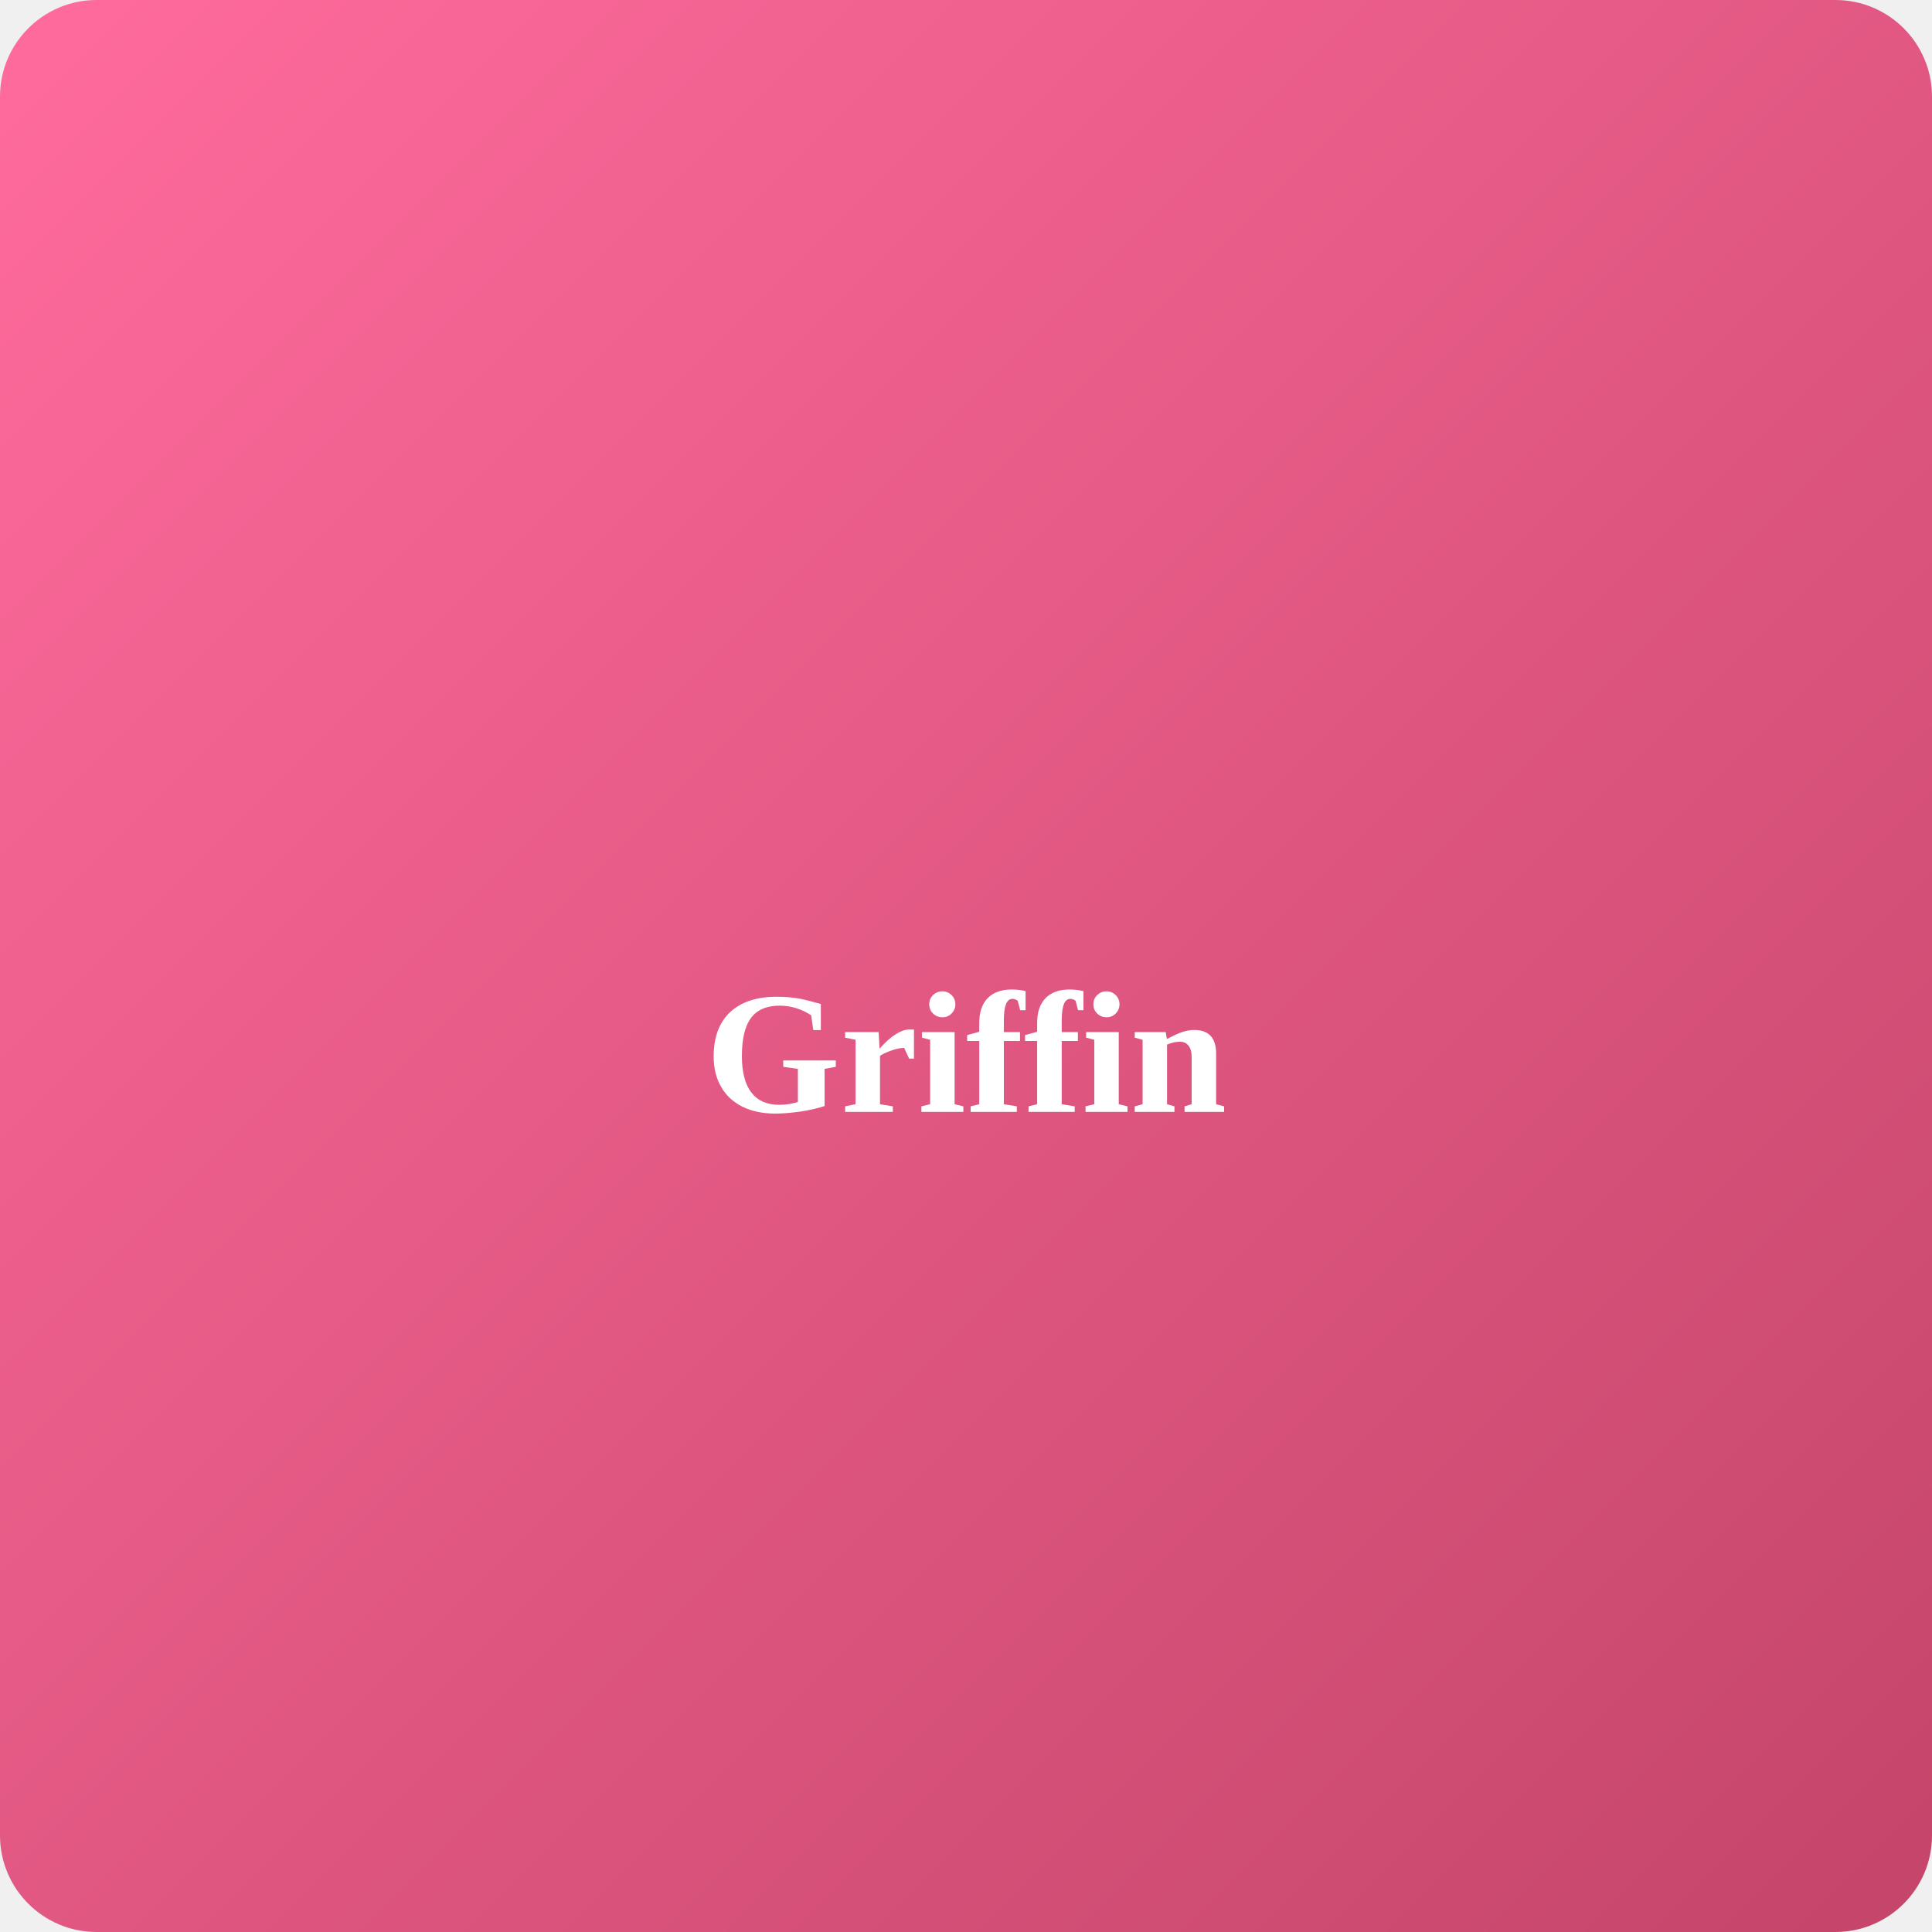
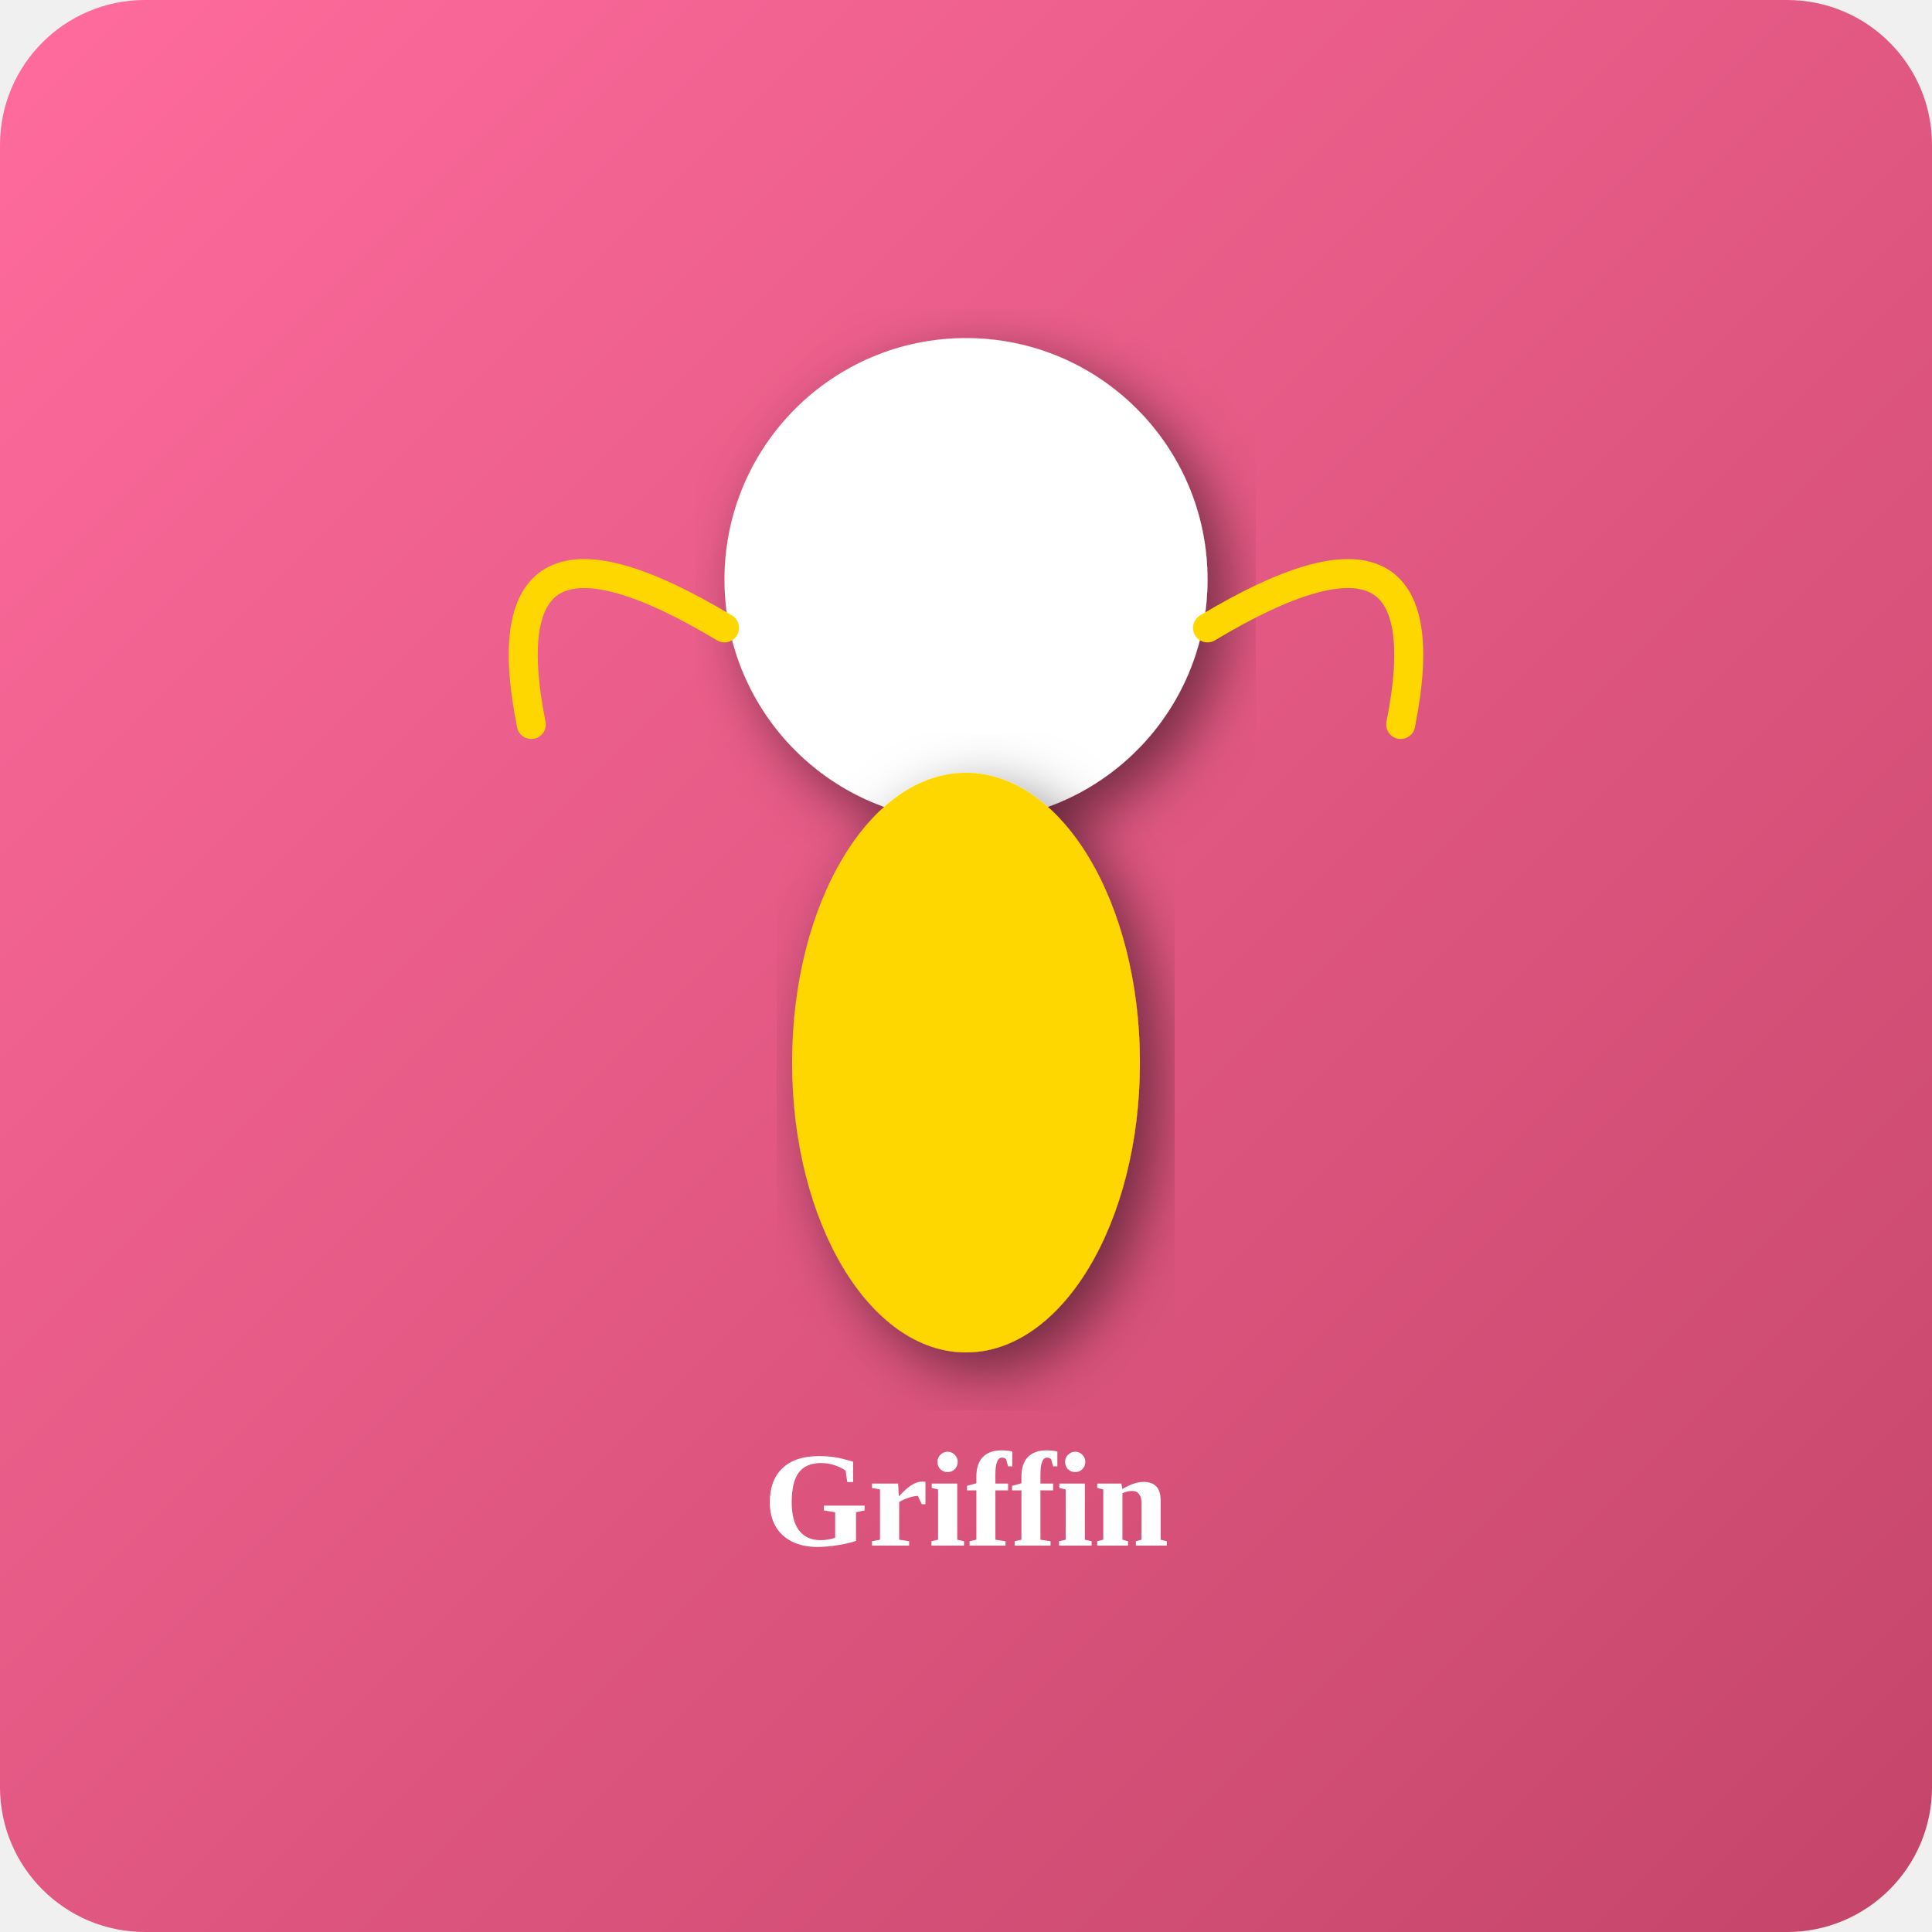
<svg xmlns="http://www.w3.org/2000/svg" viewBox="0 0 200 200">
  <defs>
    <linearGradient id="grad" x1="0%" y1="0%" x2="100%" y2="100%">
      <stop offset="0%" style="stop-color:#ff6b9d;stop-opacity:1" />
      <stop offset="100%" style="stop-color:#c44569;stop-opacity:1" />
    </linearGradient>
+     <filter id="shadow">
+       <feDropShadow dx="2" dy="2" stdDeviation="3" flood-opacity="0.5" />
+     </filter>
  </defs>
-   <rect width="200" height="200" fill="url(#grad)" rx="10" />
-   <text x="100" y="110" font-size="18" font-weight="bold" fill="white" text-anchor="middle" dominant-baseline="middle">Griffin</text>
+   <rect width="200" height="200" fill="url(#grad)" rx="15" />
+   <circle cx="100" cy="60" r="25" fill="#fff" filter="url(#shadow)" />
+   <path d="M 75 65 Q 50 50 55 75" stroke="#ffd700" stroke-width="3" fill="none" stroke-linecap="round" />
+   <path d="M 125 65 Q 150 50 145 75" stroke="#ffd700" stroke-width="3" fill="none" stroke-linecap="round" />
+   <ellipse cx="100" cy="110" rx="18" ry="30" fill="#ffd700" filter="url(#shadow)" />
+   <text x="100" y="160" font-size="14" font-weight="bold" fill="white" text-anchor="middle">Griffin</text>
</svg>
